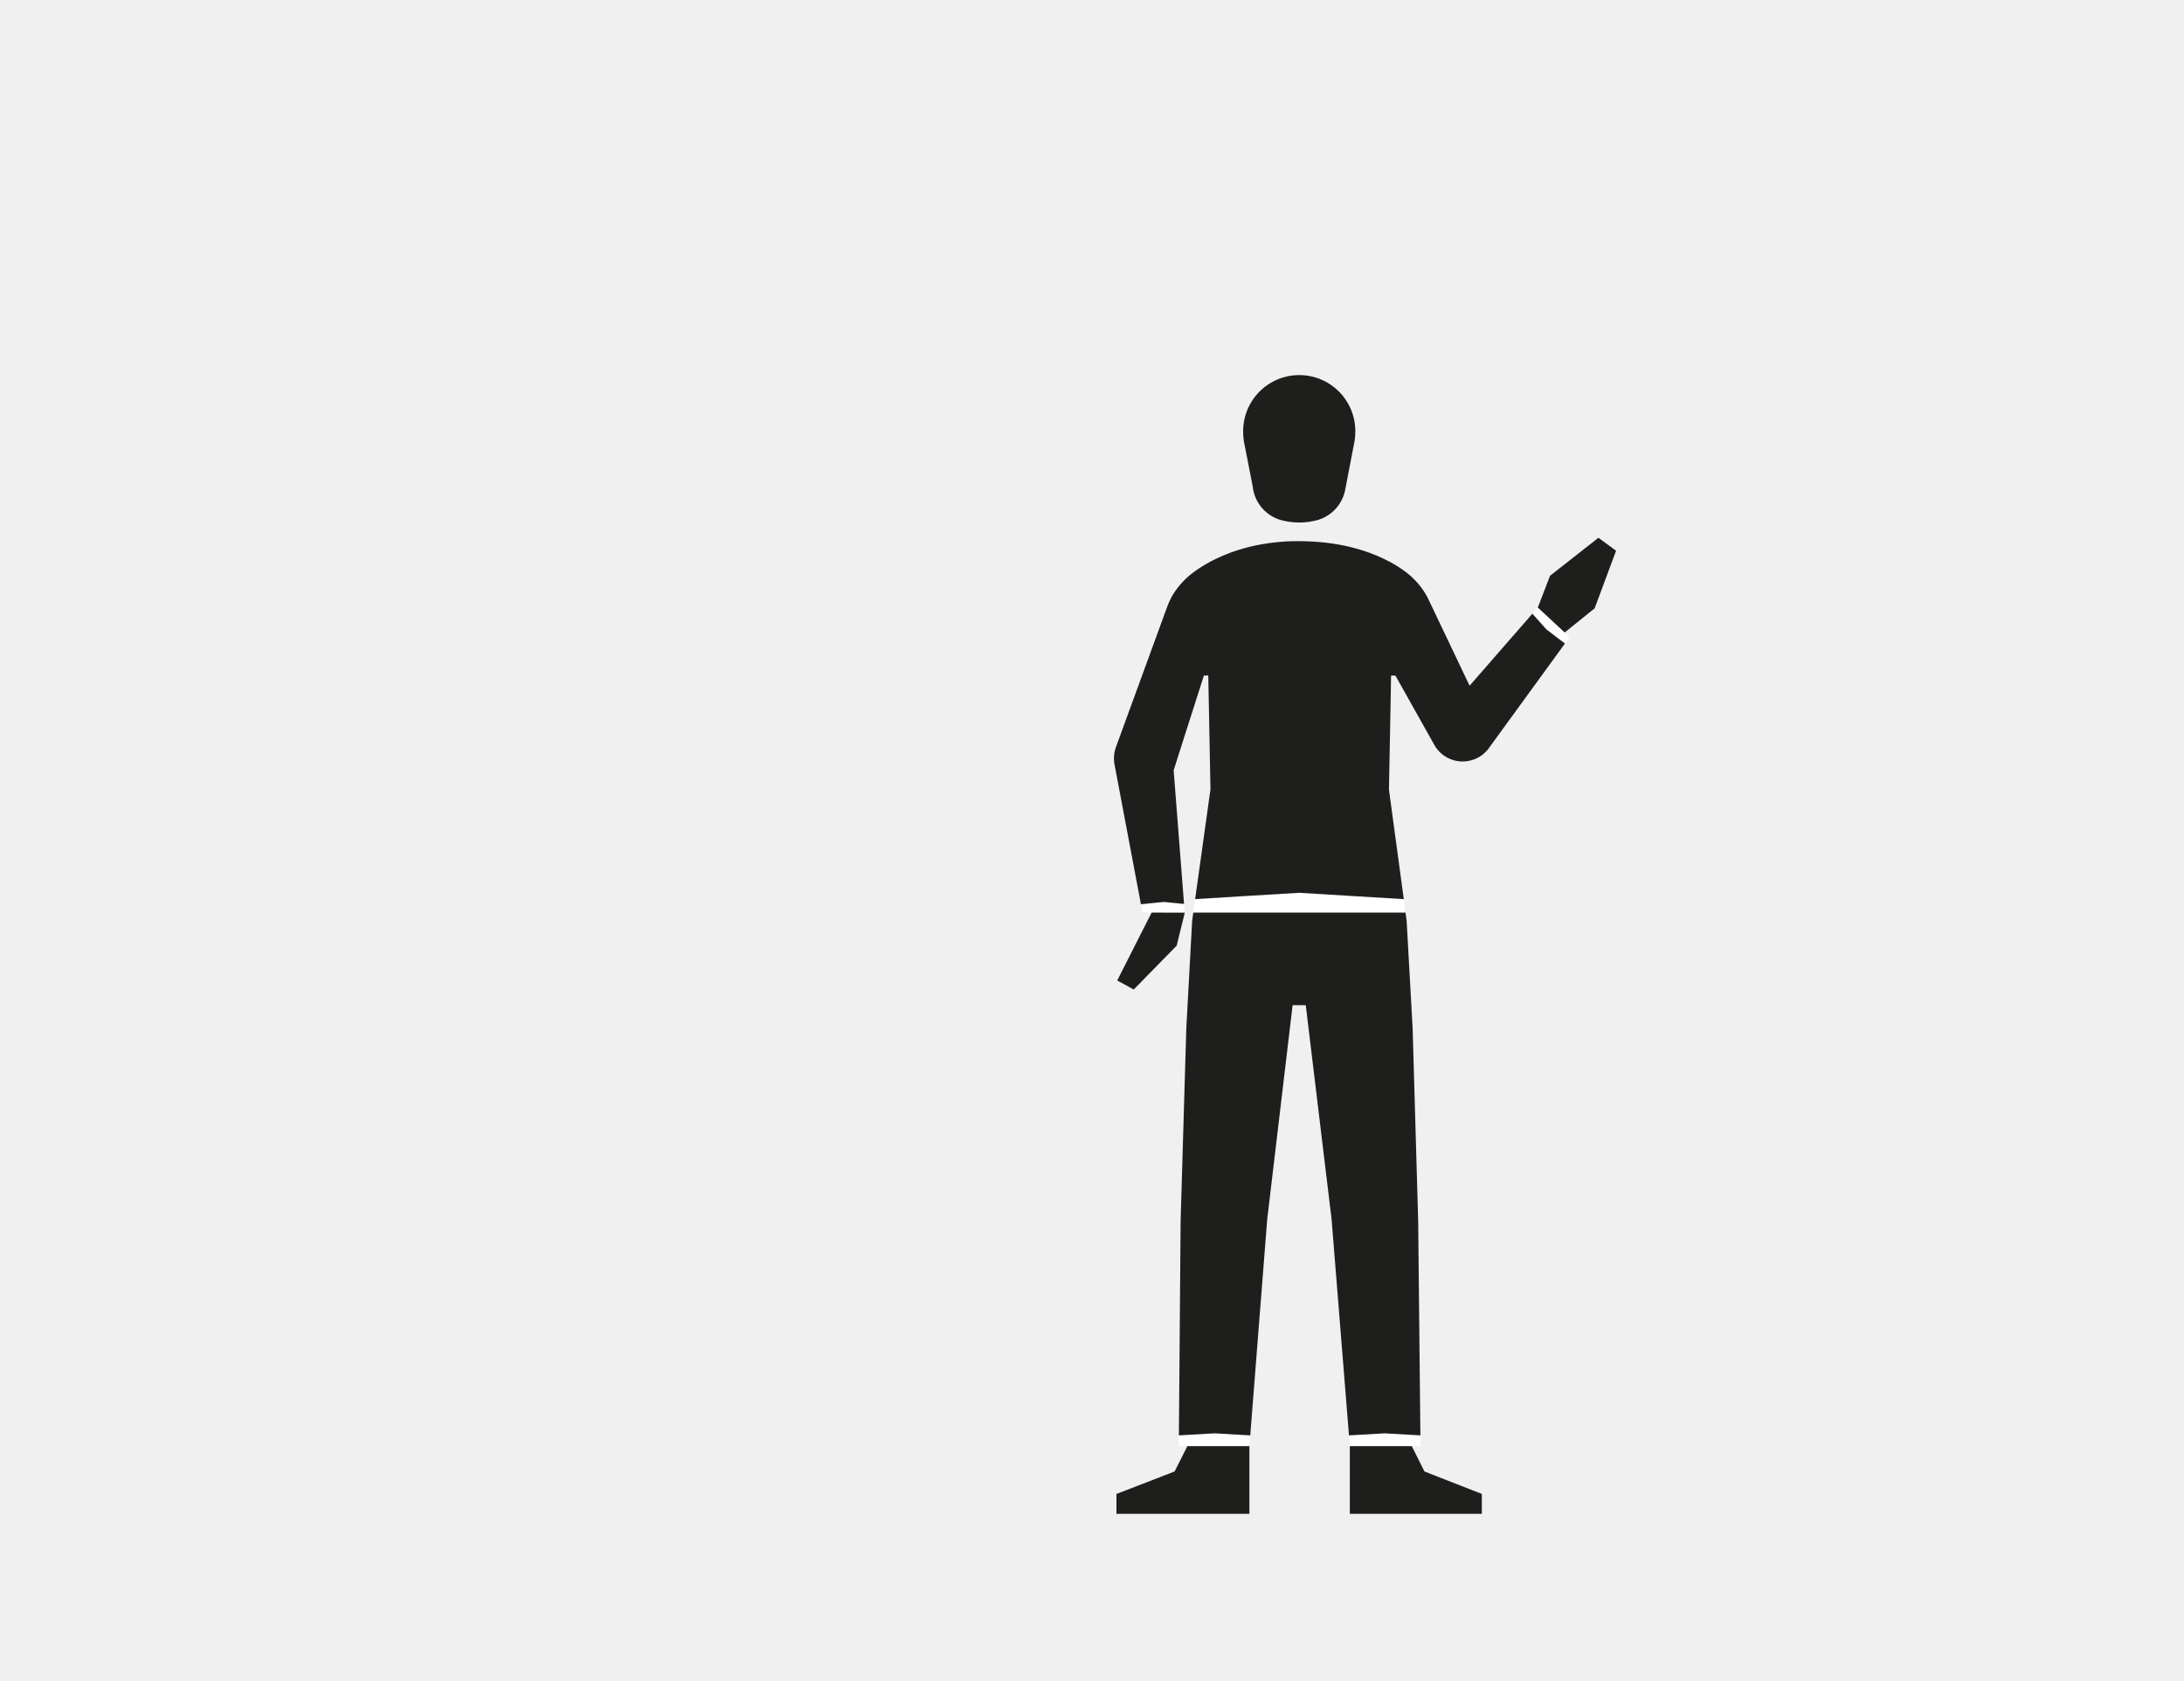
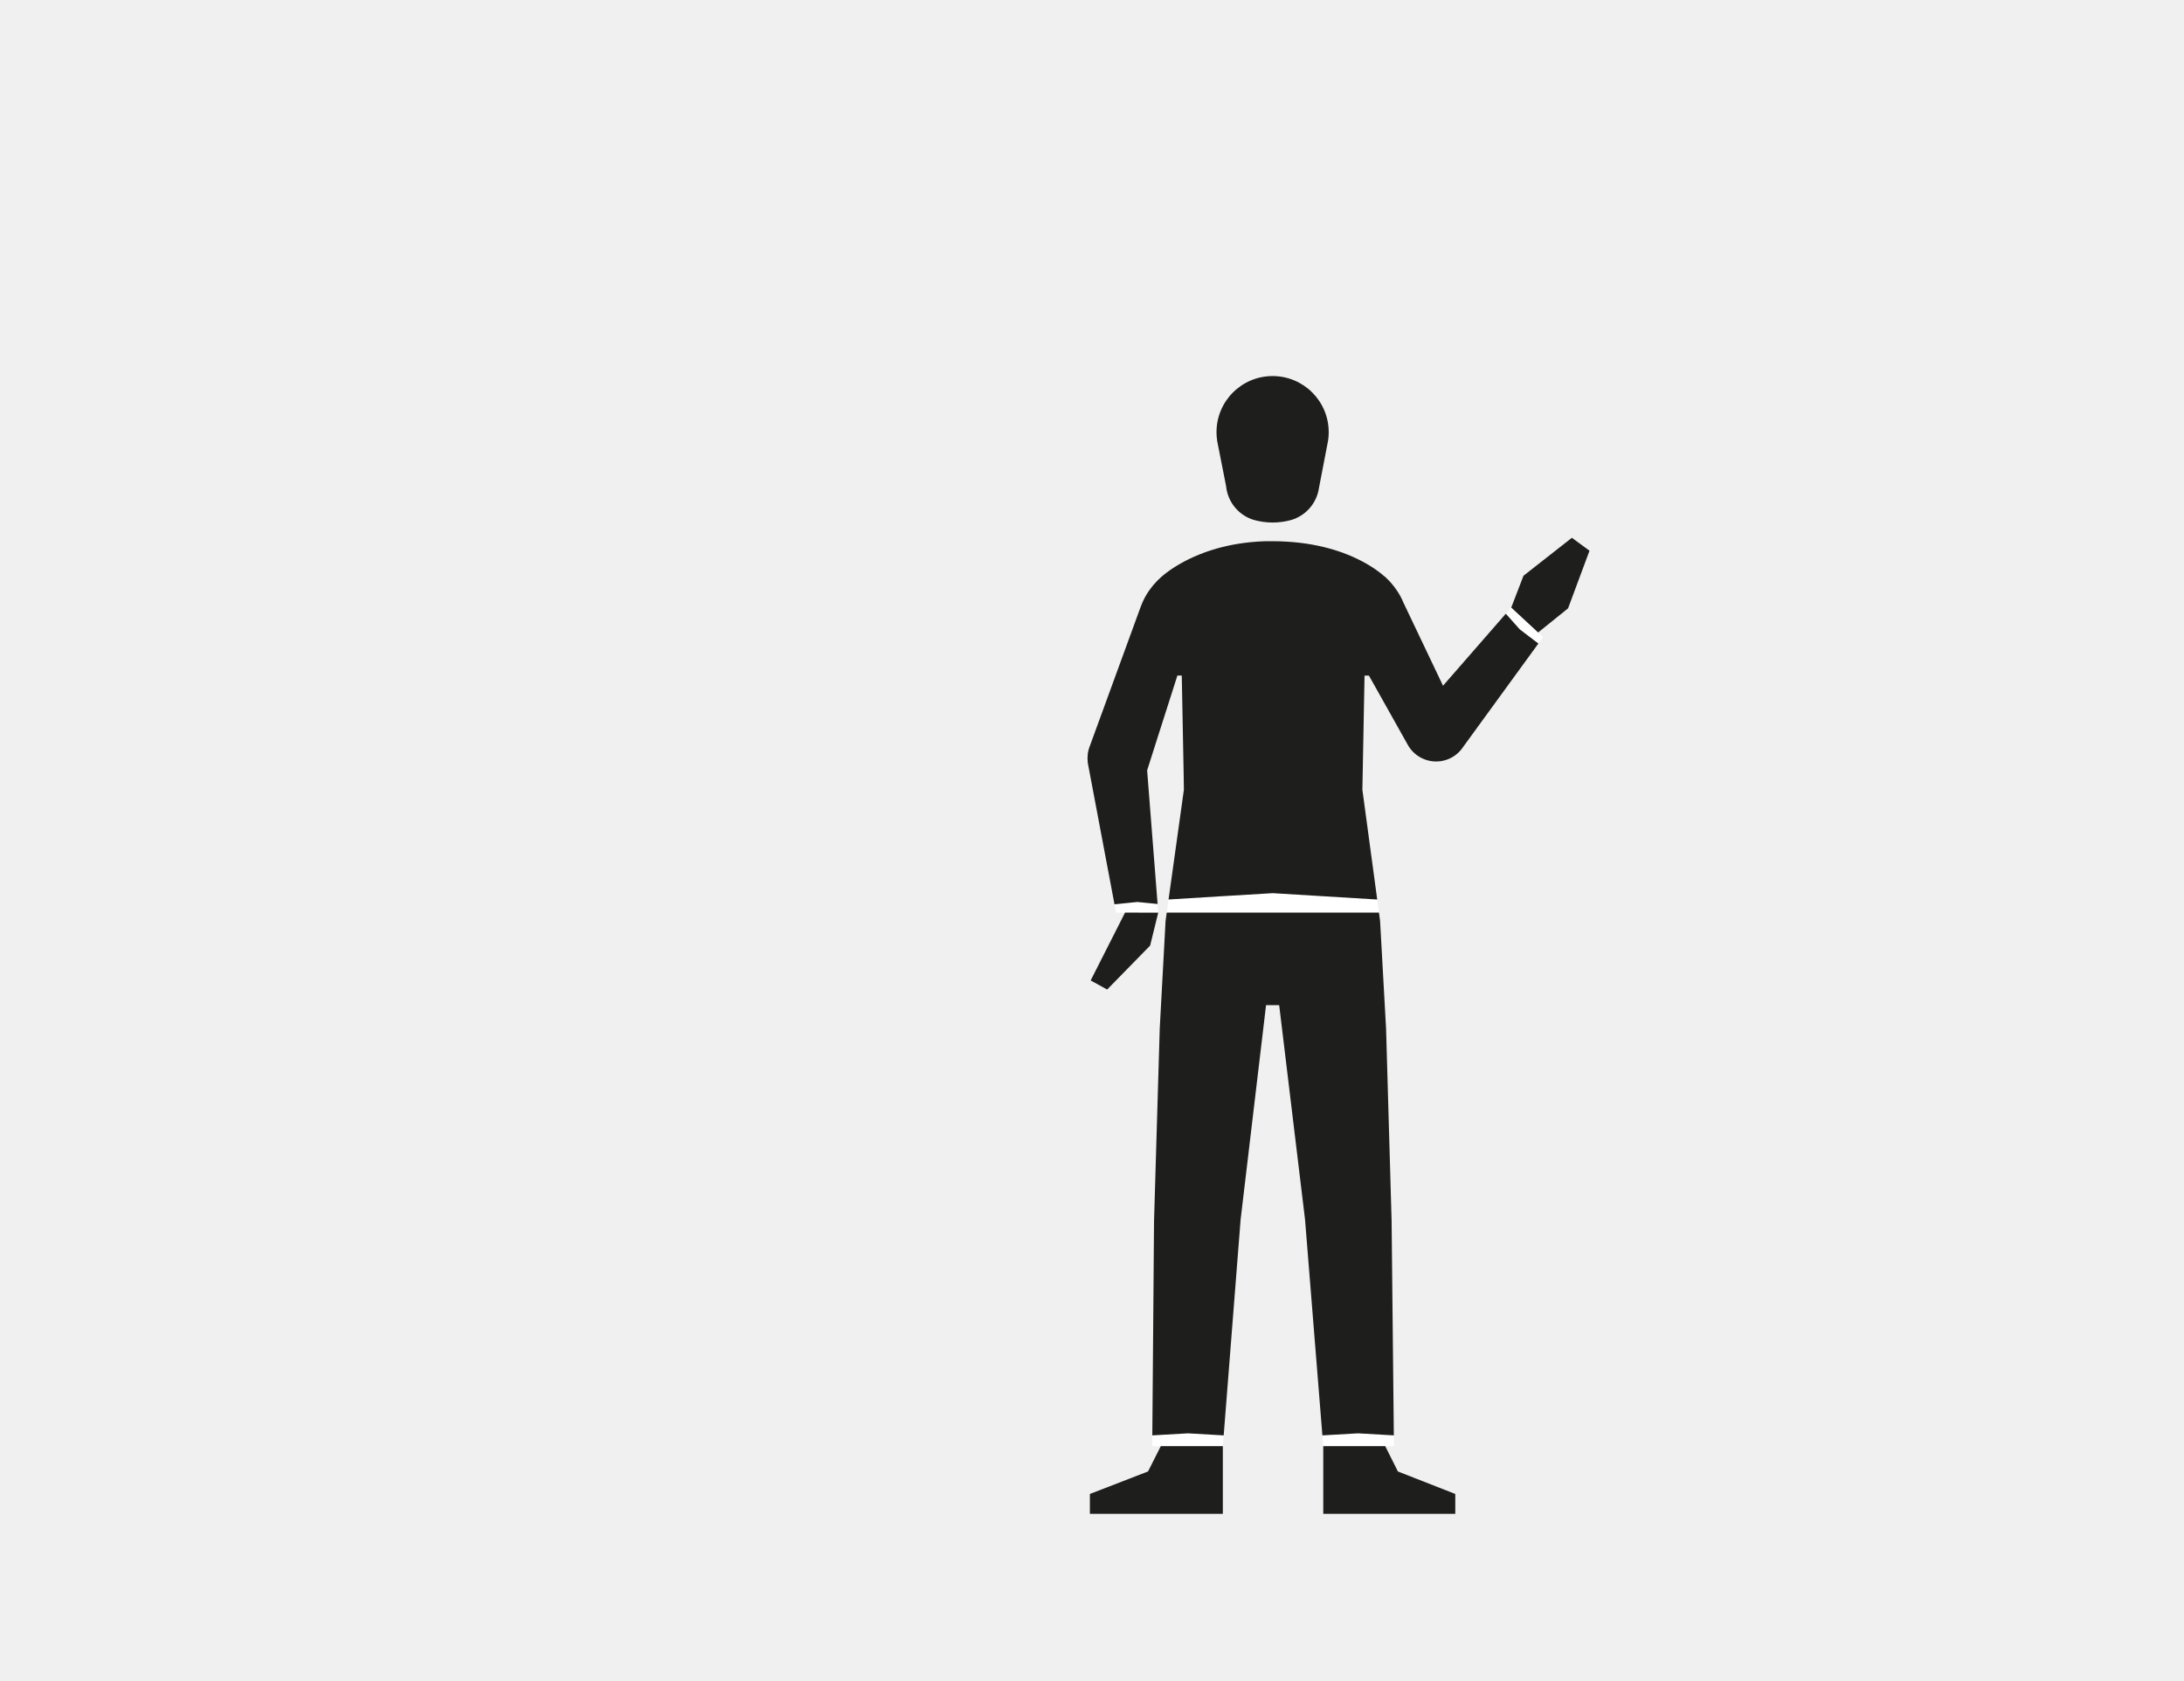
<svg xmlns="http://www.w3.org/2000/svg" id="Capa_3" data-name="Capa 3" viewBox="0 0 1300 1000">
  <defs>
    <style>.cls-1{fill:#fff;}.cls-2{fill:#1e1e1c;}</style>
  </defs>
-   <polygon class="cls-1" points="744.2 854.29 743.69 860.71 743.69 860.72 709.09 860.71 706.78 860.7 706.78 860.71 701.66 860.71 701.72 854.28 723 853.07 744.2 854.29" />
-   <polygon class="cls-1" points="803.47 860.72 838.07 860.71 840.36 860.7 840.36 860.71 845.53 860.71 845.46 854.28 824.18 853.07 802.96 854.29 803.47 860.62 803.47 860.71 803.47 860.71 803.47 860.72" />
-   <path class="cls-1" d="M836.61,543.16H710.29l0-.11,1.08-7.7c3.46-.27,62-3.77,62-3.77l62.2,3.78,1,7.69Z" />
-   <polygon class="cls-1" points="705.18 542.97 705.18 542.96 704.81 538.11 704.5 538.08 692.77 536.91 688.41 537.36 679.16 538.31 680.06 543.17 685.47 543.17 685.48 543.17 705.18 543.18 705.18 543.17 705.19 543.11 705.19 543.1 705.18 542.97" />
-   <polygon class="cls-1" points="931.35 376.43 931.36 376.42 915.35 361.57 912.13 365.27 915.54 369.09 916.1 369.72 920.45 374.58 925.89 378.74 928.09 380.41 931.52 383.03 934.32 379.18 931.35 376.43" />
-   <path class="cls-2" d="M806.72,257.21a32.72,32.72,0,0,1-.39,5.07h0l-.5,2.59-4.93,25.65-.35,1.78a23.39,23.39,0,0,1-16.08,17.16h0a41.32,41.32,0,0,1-22.28,0h0a23.4,23.4,0,0,1-16.56-20.1l-4.78-24.44-.5-2.54,0-.08a34.2,34.2,0,0,1-.38-5.1,33.39,33.39,0,1,1,66.77,0Z" />
-   <path class="cls-2" d="M740.35,262.39l.5,2.54C740.65,264.1,740.48,263.25,740.35,262.39Z" />
-   <path class="cls-2" d="M806.33,262.29c-.13.88-.3,1.74-.5,2.59Z" />
-   <polygon class="cls-2" points="845.47 854.28 845.46 854.28 824.18 853.07 802.96 854.29 792.62 725.76 777.24 598.26 777.24 598.25 769.41 598.24 769.41 598.25 767.62 613.38 754.29 725.76 744.2 854.29 723 853.07 701.72 854.28 702.75 726.65 706.13 612.18 709.41 551.62 709.6 548.14 710.29 543.16 836.62 543.16 837.29 548.14 840.86 612.18 844.15 726.65 844.15 726.66 845.47 854.28" />
-   <polygon class="cls-2" points="743.69 860.72 743.69 901 664.55 901 664.55 889.16 691.51 878.73 699.16 875.77 701.58 871 701.58 870.99 706.78 860.71 706.78 860.71 706.78 860.7 709.09 860.71 743.69 860.72" />
-   <polygon class="cls-2" points="705.23 543.18 700.79 561.24 700.42 562.79 674.83 588.94 665.02 583.54 679.98 554.01 685.48 543.17 705.18 543.18 705.23 543.18" />
-   <polygon class="cls-2" points="882.05 889.16 882.05 901 803.47 901 803.47 860.72 838.07 860.71 840.36 860.7 840.36 860.71 845.65 871.29 845.65 871.3 847.89 875.77 858.17 879.8 882.05 889.16" />
-   <path class="cls-2" d="M928.09,380.41l-2.2-1.67-5.44-4.16-4.35-4.86-.56-.63-3.41-3.82h0l-37.37,42.85-24-50.37-.06-.12-.57-1.18-.07-.17-.29-.56-.29-.55c-.16-.31-.32-.61-.5-.91s-.29-.52-.45-.77-.26-.45-.4-.66-.36-.59-.55-.87a43,43,0,0,0-7-8.31h0l-.13-.12c0-.06-.14-.14-.23-.23l-.35-.32c-.39-.36-1-.86-1.7-1.45l-.2-.17-.42-.33-.46-.35c-.62-.49-1.33-1-2.14-1.58l-1.26-.87-.69-.44c-.23-.16-.47-.31-.71-.46l-.75-.47-.78-.48-.82-.48-.84-.5-1.8-1-1-.5-1-.5c-.33-.17-.67-.34-1-.5s-.69-.35-1-.51l-1-.45c-.71-.33-1.44-.65-2.2-1-.26-.11-.52-.23-.79-.33-1.38-.58-2.83-1.15-4.37-1.7-.86-.32-1.76-.63-2.69-.93s-1.86-.6-2.83-.89-2.13-.62-3.23-.91c-.93-.25-1.87-.49-2.84-.72l-1.61-.37-1.23-.27c-1.24-.26-2.51-.51-3.81-.74-2.32-.41-4.72-.76-7.23-1.06q-1.87-.21-3.84-.39c-1.3-.11-2.63-.21-4-.29-2.71-.16-5.51-.25-8.41-.25l-1.83,0-1.8,0c-.67,0-1.34,0-2,.07-2,.07-3.91.2-5.79.37-.83.06-1.66.15-2.48.23-1.06.11-2.1.24-3.13.38l-1.54.22-1.51.23c-.5.07-1,.16-1.48.24-.66.12-1.32.23-2,.36h0l-1.69.33-2,.43c-.54.11-1.06.24-1.58.37l-1.14.27-2.23.59-.82.22c-.81.23-1.6.46-2.39.71-1,.3-1.89.6-2.8.91l-1.36.46-1.32.48c-.86.32-1.71.65-2.54,1l-.74.31c-.28.1-.56.22-.83.34-.69.28-1.35.57-2,.86a88.46,88.46,0,0,0-10.43,5.5l-.62.39-.73.46-.7.46-.66.44c-.21.15-.42.3-.63.43l-.6.43c-.2.13-.39.27-.58.41l-.85.62c-.24.17-.46.35-.67.52l-.76.58-.12.1-.75.62c-.24.18-.44.37-.64.54l-.5.44a4.87,4.87,0,0,0-.39.36h0l-.16.14c-.09.09-.17.16-.22.22l-.09.08-.46.43-.45.43-.89.89a43.43,43.43,0,0,0-4,4.76c-.25.34-.49.68-.72,1-.48.69-.93,1.39-1.37,2.11s-.82,1.4-1.2,2.13a.8.8,0,0,0-.08.16,42.58,42.58,0,0,0-2,4.51l-.06.17-.38,1-30.16,82.57-.09.25h0c-.09.26-.19.52-.27.78-.17.53-.32,1.08-.45,1.63s-.22,1.09-.3,1.65c0,.14,0,.3-.05.45a19.16,19.16,0,0,0,0,4.54l.06.43a.19.19,0,0,0,0,.08l.3,1.58,15.58,82.42,9.25-.95,4.36-.44,11.73,1.16.31,0-5.95-76.59-.23-2.91.07-.22,1.33-4.16,1.56-4.9,3.5-11,8-25,3.54-11.12h2.61l.28,14.3.72,37.66.09,4.47.22,11.29h0l-9.13,65.35h0c3.46-.27,62-3.77,62-3.77l62.2,3.78h0L826.76,470h0l.18-9.71.12-6.06.73-38.61L828,402.1h2.61l1.5,2.66,3.65,6.5,17.73,31.6.18.33h0a19.32,19.32,0,0,0,19,9.91l1-.13c.65-.11,1.29-.25,1.91-.41.31-.08.62-.18.92-.28s.61-.2.9-.3c.56-.22,1.11-.45,1.64-.7.32-.16.63-.33.94-.5s.54-.3.81-.47A19.66,19.66,0,0,0,885.7,446l.07-.09,1-1.4L931.52,383ZM835,403.52a1.64,1.64,0,0,0,0-.23l0,.23Z" />
-   <polygon class="cls-2" points="961.95 327.77 961.95 327.78 949.18 362.07 942.35 367.57 941.88 367.95 931.37 376.43 931.36 376.42 915.37 361.59 922.65 342.67 922.66 342.66 951.44 320.08 951.45 320.08 961.95 327.77" />
+   <polygon class="cls-1" points="728.39 854.29 727.88 860.71 727.88 860.72 693.28 860.71 690.97 860.7 690.97 860.71 685.85 860.71 685.9 854.28 707.19 853.07 728.39 854.29" />
+   <polygon class="cls-1" points="787.66 860.72 822.26 860.71 824.54 860.7 824.54 860.71 829.72 860.71 829.65 854.28 808.37 853.07 787.14 854.29 787.65 860.62 787.66 860.71 787.65 860.71 787.66 860.72" />
+   <path class="cls-1" d="M820.8,543.16H694.48l0-.11,1.08-7.7c3.46-.27,62-3.77,62-3.77l62.2,3.78,1,7.69Z" />
+   <polygon class="cls-1" points="689.37 542.97 689.37 542.96 689 538.11 688.69 538.08 676.96 536.91 672.59 537.36 663.34 538.31 664.25 543.17 669.66 543.17 669.66 543.17 689.36 543.18 689.36 543.17 689.38 543.11 689.38 543.1 689.37 542.97" />
+   <polygon class="cls-1" points="915.54 376.43 915.54 376.42 899.53 361.57 896.32 365.27 899.73 369.09 900.28 369.72 904.63 374.58 910.08 378.74 912.28 380.41 915.71 383.03 918.5 379.18 915.54 376.43" />
+   <path class="cls-2" d="M790.91,257.21a34,34,0,0,1-.39,5.07h0l-.5,2.59-4.94,25.65-.34,1.78a23.41,23.41,0,0,1-16.08,17.16h0a41.32,41.32,0,0,1-22.28,0h0a23.38,23.38,0,0,1-16.56-20.1L725,264.93l-.5-2.54v-.08a32.91,32.91,0,0,1-.39-5.1,33.39,33.39,0,1,1,66.78,0Z" />
+   <path class="cls-2" d="M724.53,262.39l.5,2.54C724.83,264.1,724.66,263.25,724.53,262.39Z" />
+   <path class="cls-2" d="M790.52,262.29c-.13.88-.3,1.74-.5,2.59Z" />
+   <polygon class="cls-2" points="829.66 854.28 829.65 854.28 808.37 853.07 787.14 854.29 776.8 725.76 761.42 598.26 761.42 598.25 753.6 598.24 753.6 598.25 751.81 613.38 738.47 725.76 728.39 854.29 707.19 853.07 685.9 854.28 686.93 726.65 690.32 612.18 693.6 551.62 693.78 548.14 694.48 543.16 820.81 543.16 821.48 548.14 825.04 612.18 828.34 726.65 828.34 726.66 829.66 854.28" />
+   <polygon class="cls-2" points="727.88 860.72 727.88 901 648.74 901 648.74 889.16 675.69 878.73 683.35 875.77 685.76 871 685.76 870.99 690.96 860.71 690.97 860.71 690.97 860.7 693.28 860.71 727.88 860.72" />
+   <polygon class="cls-2" points="689.42 543.18 684.98 561.24 684.6 562.79 659.01 588.94 649.2 583.54 664.17 554.01 669.66 543.17 689.36 543.18 689.42 543.18" />
+   <polygon class="cls-2" points="866.24 889.16 866.24 901 787.66 901 787.66 860.72 822.26 860.71 824.54 860.7 824.54 860.71 829.84 871.29 829.84 871.3 832.07 875.77 842.35 879.8 866.24 889.16" />
+   <path class="cls-2" d="M912.28,380.41l-2.2-1.67-5.45-4.16-4.35-4.86-.55-.63-3.42-3.82h0l-37.37,42.85-24-50.37,0-.12-.57-1.18-.08-.17-.28-.56-.29-.55-.5-.91c-.15-.27-.3-.52-.45-.77s-.26-.45-.4-.66-.36-.59-.55-.87a43.73,43.73,0,0,0-7-8.31h0l-.12-.12a2.8,2.8,0,0,0-.24-.23L824,343c-.4-.36-1-.86-1.7-1.45l-.2-.17c-.13-.11-.28-.22-.43-.33l-.45-.35c-.62-.49-1.34-1-2.15-1.58q-.59-.42-1.26-.87l-.68-.44c-.23-.16-.47-.31-.72-.46l-.74-.47-.79-.48-.81-.48-.85-.5-1.8-1c-.3-.17-.62-.34-.94-.5l-1-.5c-.33-.17-.66-.34-1-.5s-.69-.35-1.05-.51l-.95-.45c-.71-.33-1.45-.65-2.21-1-.25-.11-.51-.23-.78-.33q-2.07-.87-4.37-1.7c-.87-.32-1.77-.63-2.69-.93s-1.86-.6-2.83-.89-2.13-.62-3.24-.91c-.92-.25-1.86-.49-2.83-.72l-1.61-.37-1.23-.27c-1.24-.26-2.51-.51-3.81-.74q-3.48-.62-7.23-1.06c-1.26-.14-2.53-.27-3.84-.39s-2.63-.21-4-.29c-2.71-.16-5.52-.25-8.42-.25l-1.82,0-1.81,0c-.66,0-1.33,0-2,.07-2,.07-3.92.2-5.79.37-.83.06-1.67.15-2.48.23-1.06.11-2.11.24-3.14.38l-1.54.22-1.5.23c-.5.07-1,.16-1.49.24-.66.12-1.31.23-2,.36h0l-1.68.33-1.95.43c-.54.11-1.06.24-1.59.37l-1.13.27c-.76.19-1.5.39-2.23.59l-.83.22c-.8.23-1.6.46-2.38.71-1,.3-1.89.6-2.81.91l-1.35.46-1.32.48c-.86.32-1.72.65-2.54,1l-.75.31c-.27.1-.55.22-.83.34-.68.28-1.34.57-2,.86A89.05,89.05,0,0,0,700,337l-.63.39-.73.46-.69.46c-.22.14-.45.29-.66.44s-.42.3-.63.43l-.6.43-.59.41-.84.62c-.24.17-.46.35-.68.52l-.75.58-.12.1c-.27.22-.53.42-.75.62s-.45.37-.64.54l-.51.44-.39.36h0l-.15.14c-.09.09-.17.16-.22.22s-.09.07-.09.08l-.46.43c-.15.14-.31.28-.45.43l-.89.89a43.52,43.52,0,0,0-4,4.76l-.72,1c-.47.69-.92,1.39-1.36,2.11s-.82,1.4-1.2,2.13a.8.8,0,0,0-.08.16,42.58,42.58,0,0,0-2,4.51.85.85,0,0,0-.06.17l-.38,1-30.16,82.57-.1.25h0c-.09.26-.18.52-.26.78-.17.53-.33,1.08-.45,1.63s-.22,1.09-.3,1.65c0,.14,0,.3,0,.45a19.16,19.16,0,0,0,0,4.54c0,.15,0,.29.06.43a.19.19,0,0,0,0,.08l.3,1.58,15.57,82.42,9.25-.95,4.37-.44,11.73,1.16.3,0-6-76.59-.22-2.91.07-.22,1.33-4.16,1.56-4.9,3.5-11,8-25,3.54-11.12h2.61l.28,14.3.72,37.66.09,4.47L704.7,470h0l-9.13,65.35h0c3.46-.27,62-3.77,62-3.77l62.2,3.78h0L810.94,470h0l.19-9.71.11-6.06.73-38.61.26-13.52h2.61l1.49,2.66,3.66,6.5,17.73,31.6.18.33h0a19.31,19.31,0,0,0,19,9.91l1-.13c.65-.11,1.28-.25,1.91-.41.31-.08.61-.18.92-.28s.61-.2.9-.3c.56-.22,1.11-.45,1.64-.7l.94-.5c.26-.15.53-.3.8-.47a19.52,19.52,0,0,0,4.85-4.29l.07-.09,1-1.4L915.71,383Zm-93.06,23.11a1.69,1.69,0,0,0,0-.23l0,.23Z" />
+   <polygon class="cls-2" points="946.13 327.77 946.13 327.78 933.37 362.07 926.54 367.57 926.07 367.95 915.55 376.43 915.54 376.42 899.55 361.59 906.84 342.67 906.85 342.66 935.63 320.08 935.64 320.08 946.13 327.77" />
</svg>
